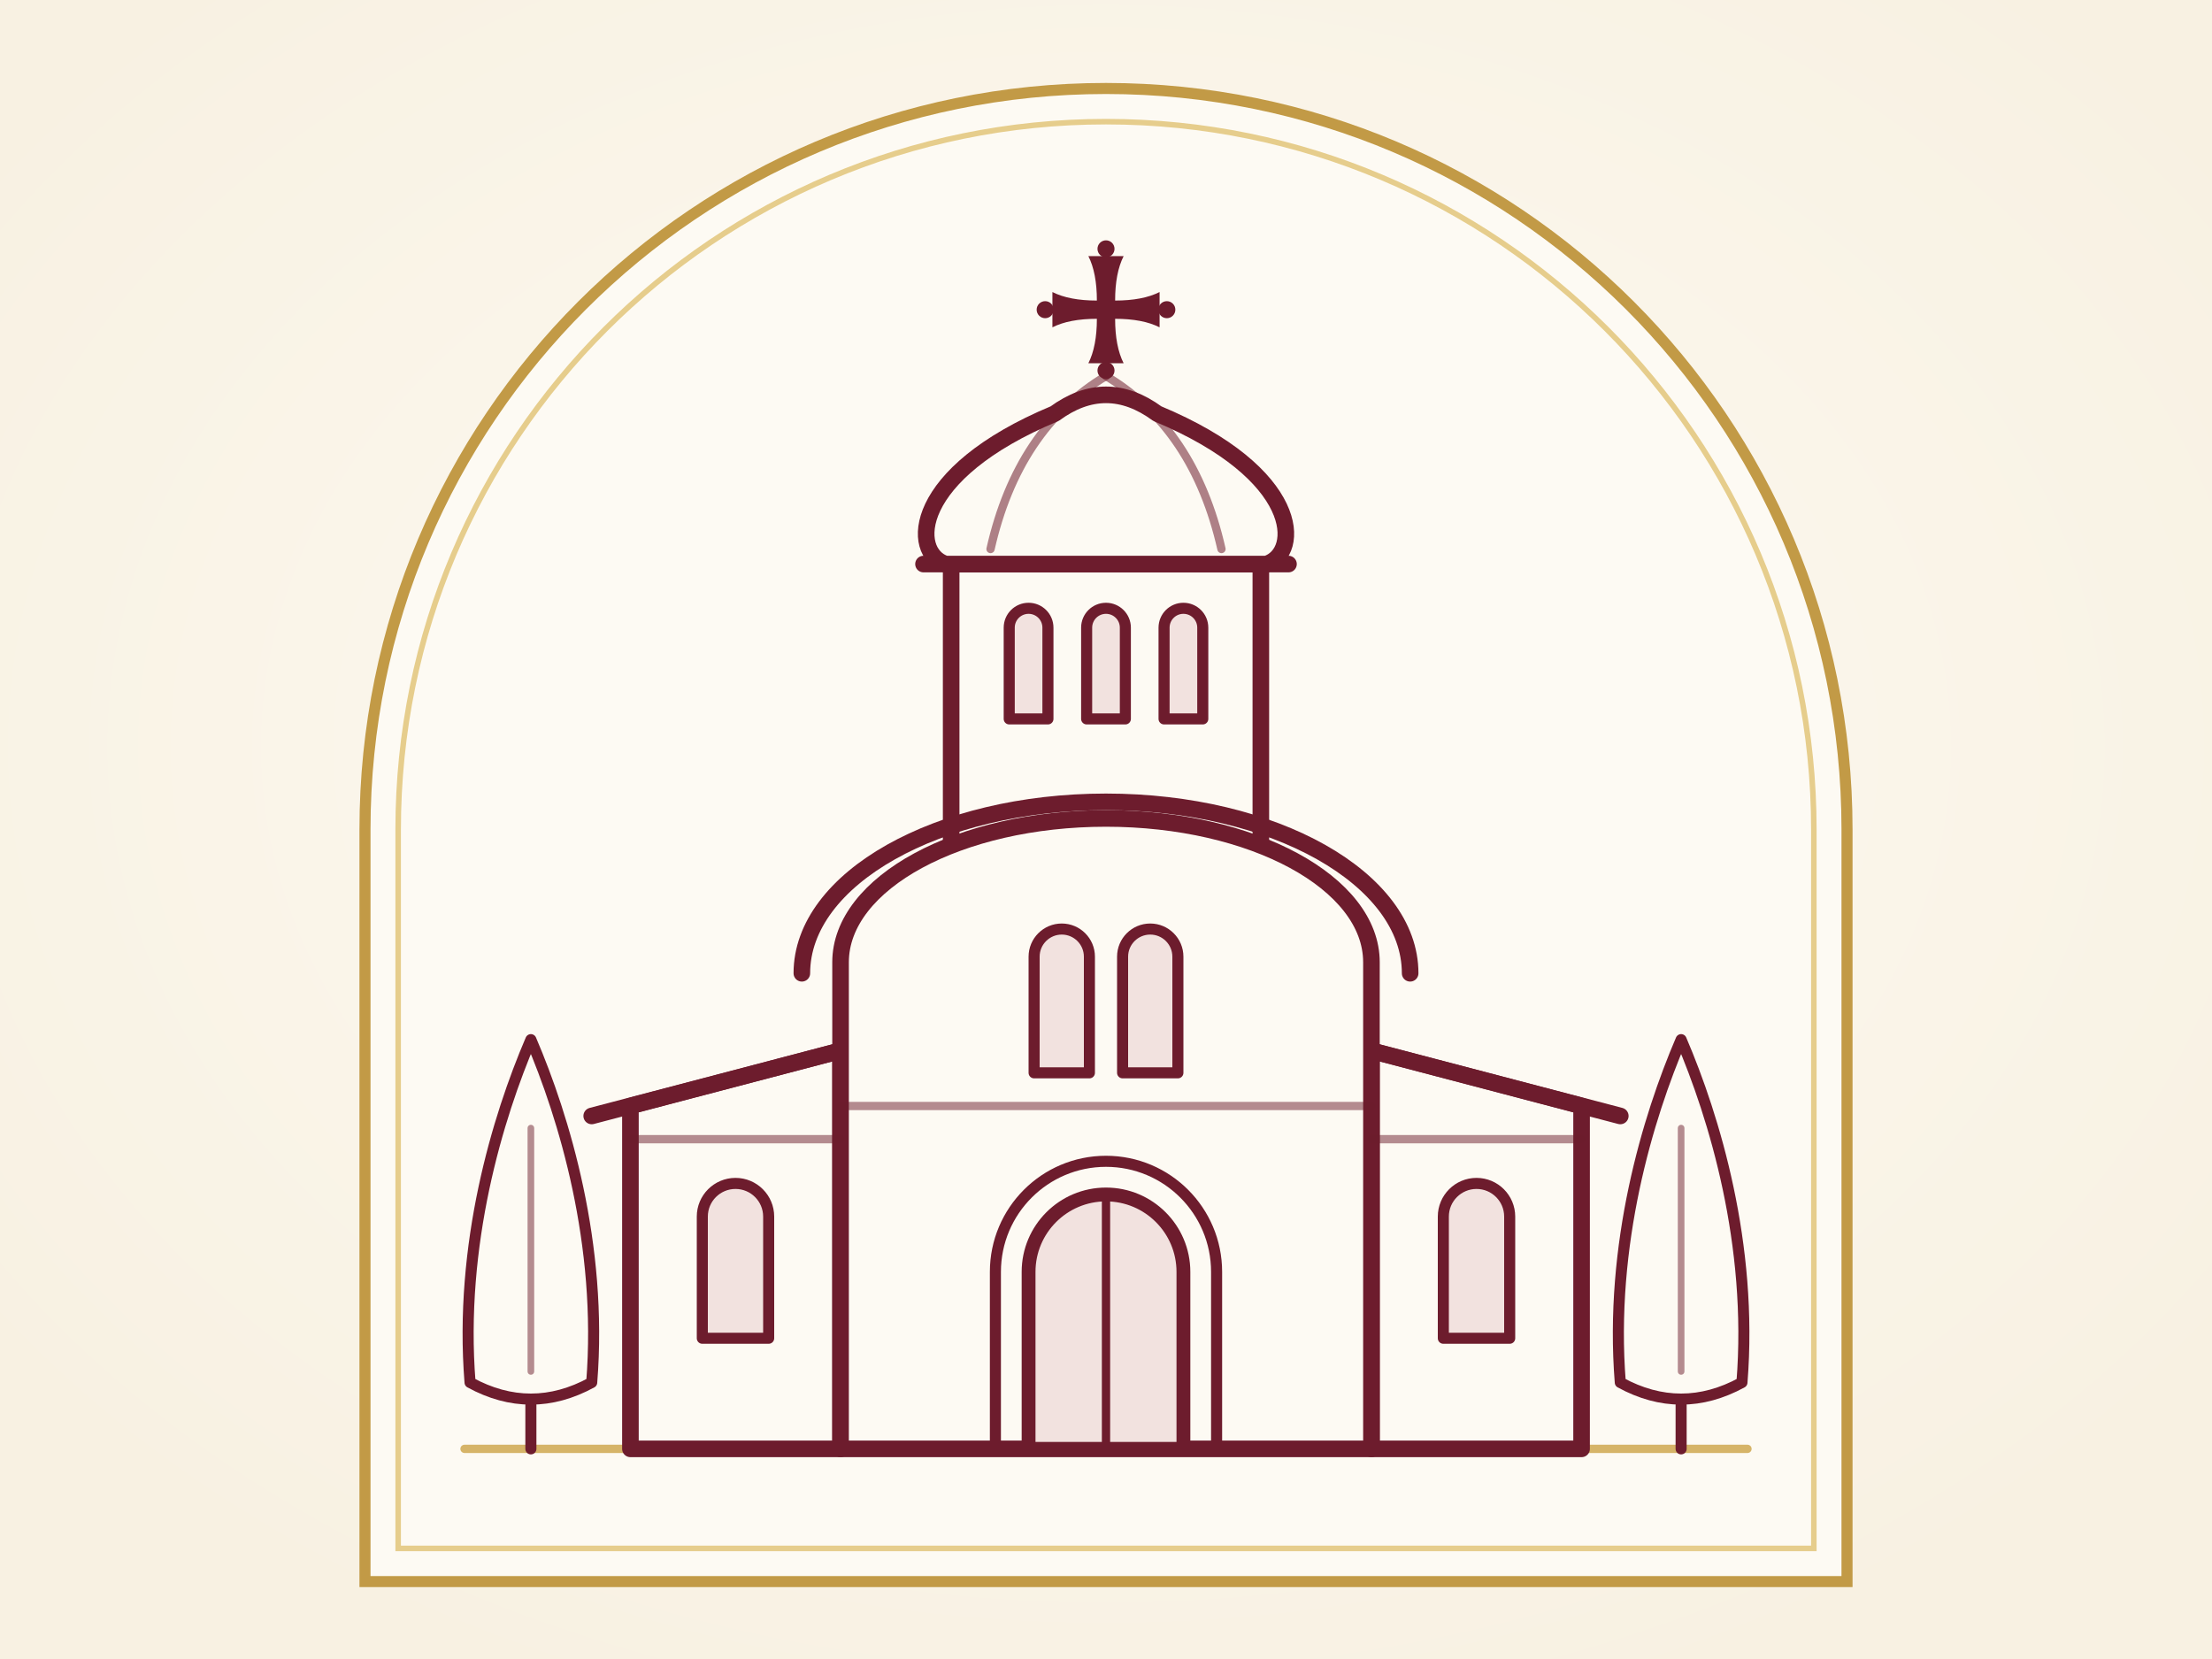
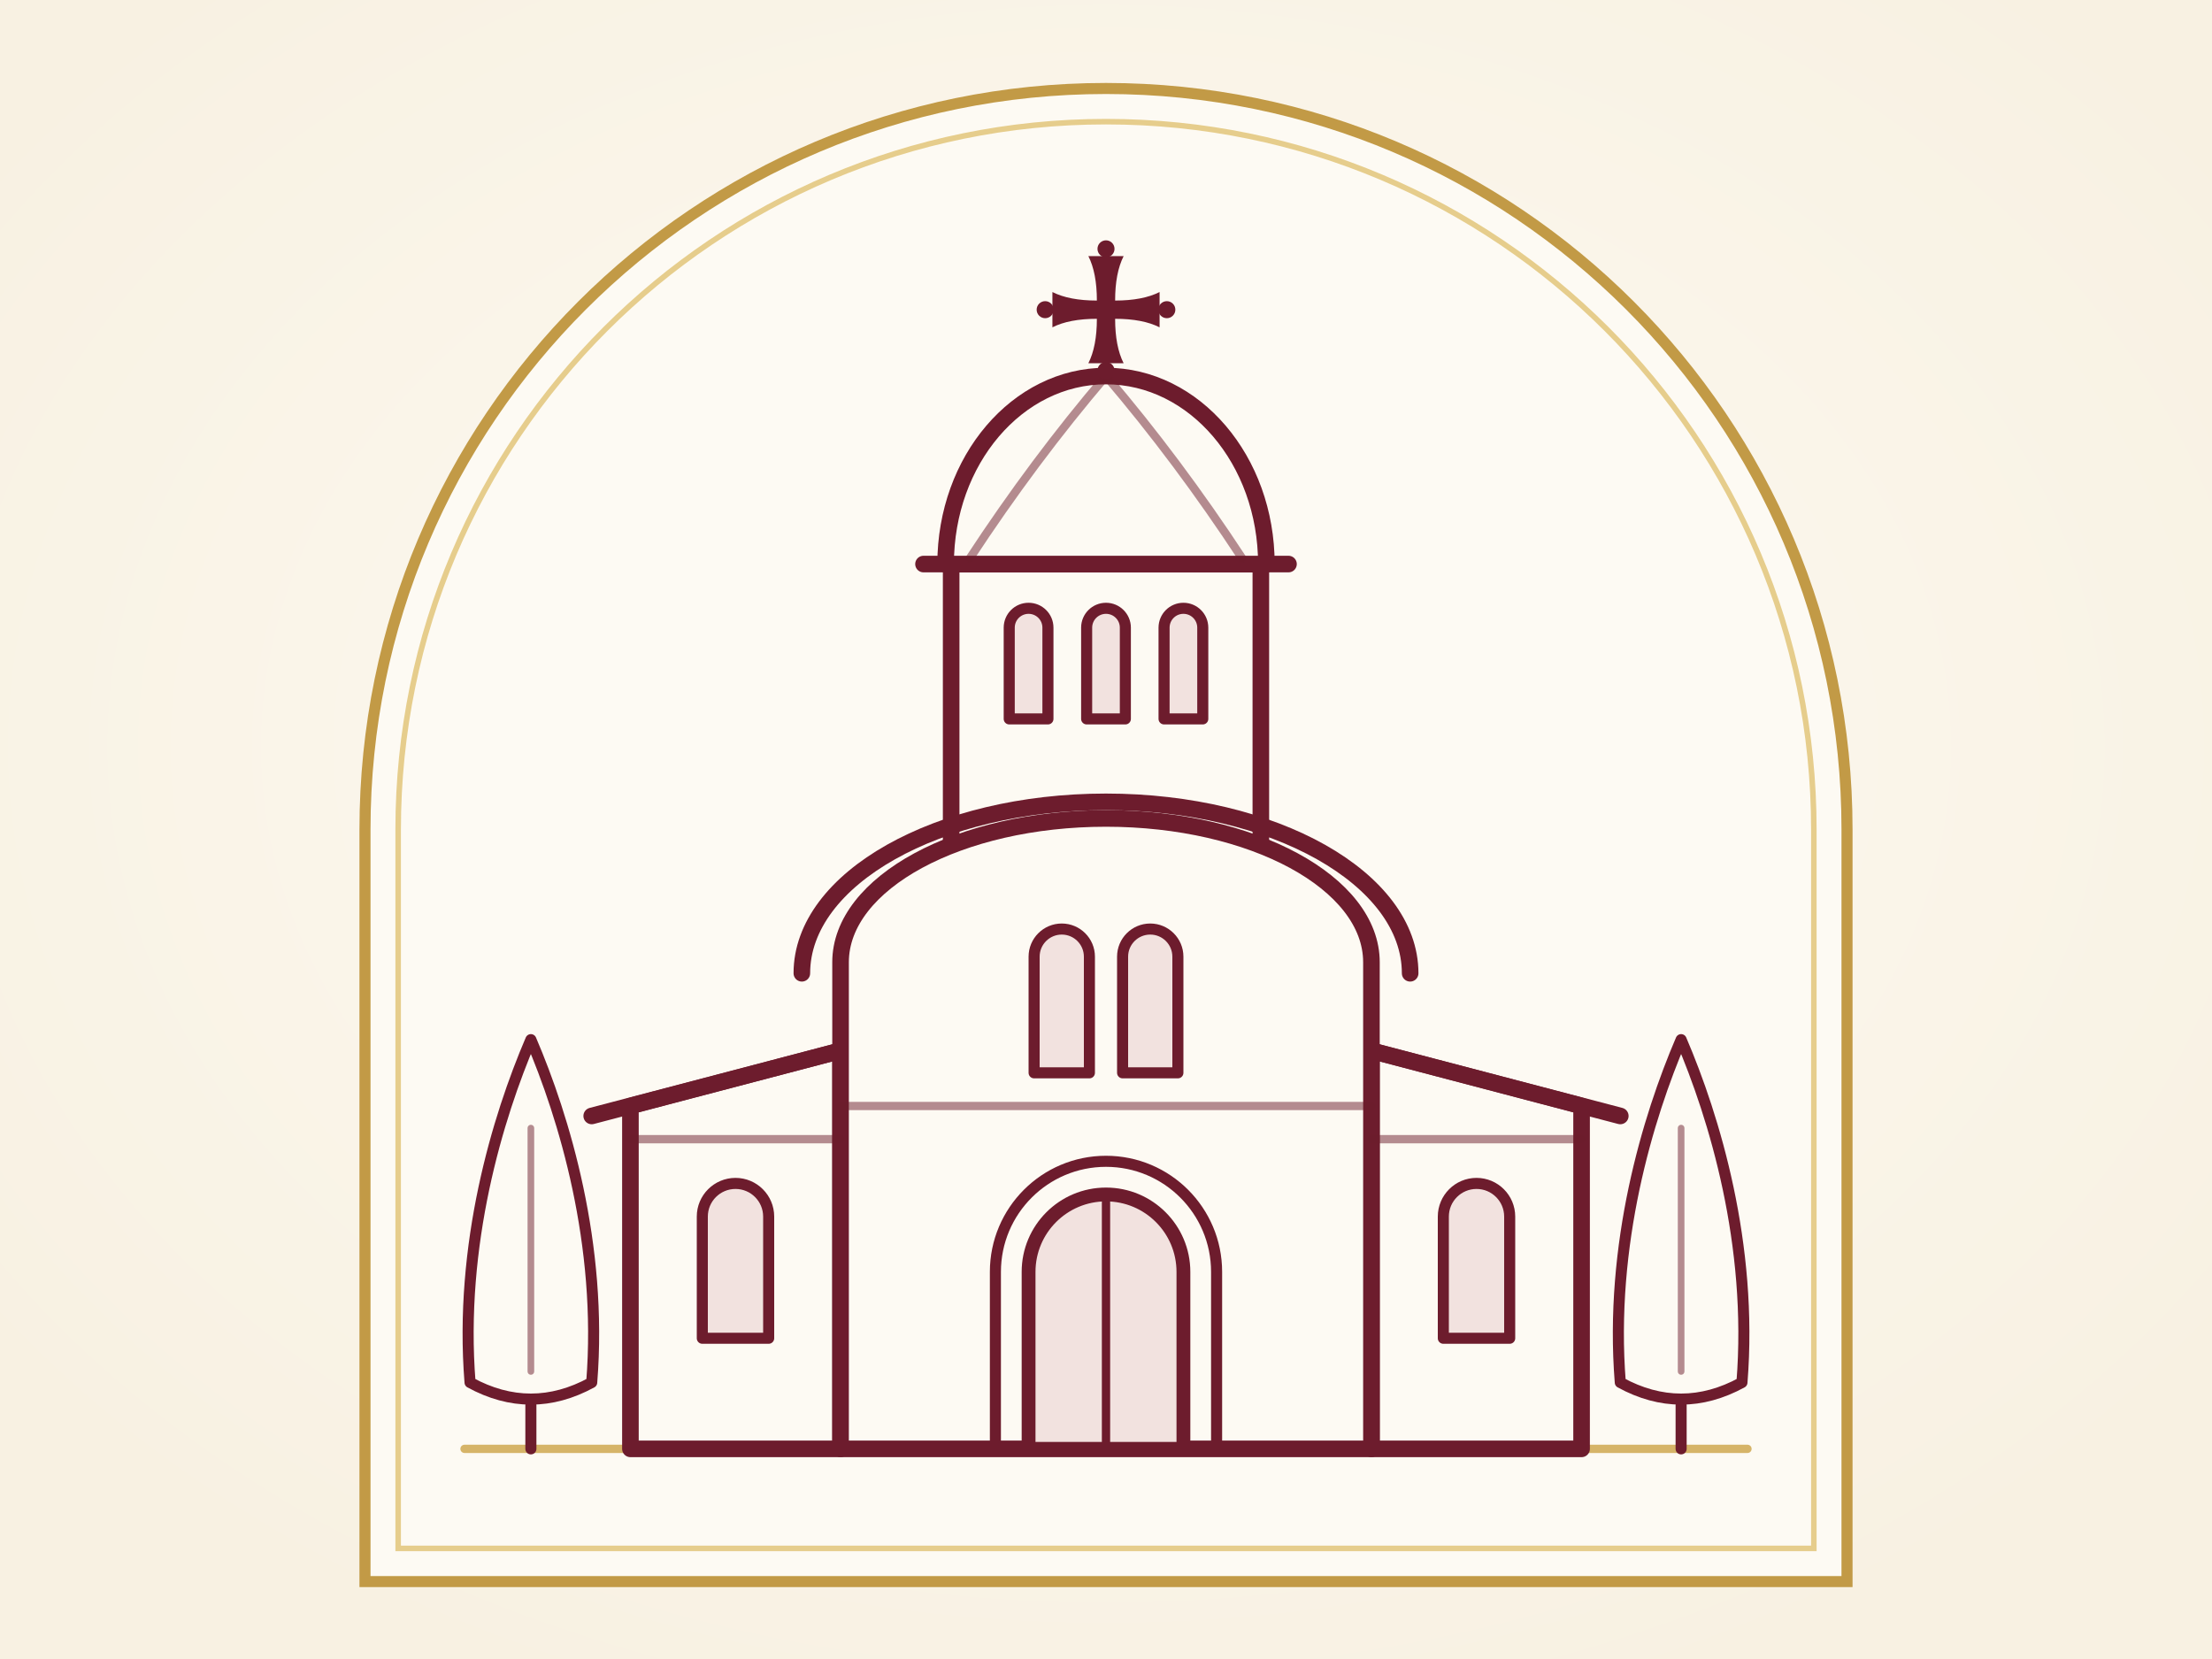
<svg xmlns="http://www.w3.org/2000/svg" viewBox="0 0 400 300" role="img" aria-labelledby="church-title">
  <defs>
    <radialGradient id="church-bg" cx="50%" cy="45%" r="62%">
      <stop offset="0" stop-color="#fdfaf3" />
      <stop offset="1" stop-color="#f8f1e2" />
    </radialGradient>
  </defs>
  <rect width="400" height="300" fill="url(#church-bg)" />
  <path d="M66 286V150A134 134 0 0 1 334 150V286Z" fill="#fdfaf3" stroke="#c29a46" stroke-width="2" />
  <path d="M72 280V150A128 128 0 0 1 328 150V280Z" fill="none" stroke="#e6cd8c" stroke-width="1" />
  <g fill="none" stroke="#6d1c2d" stroke-width="3" stroke-linecap="round" stroke-linejoin="round">
    <line x1="84" y1="262" x2="316" y2="262" stroke="#d6b468" stroke-width="1.5" />
    <path d="M96 188C102 202 109 225 107 250Q96 256 85 250C83 225 90 202 96 188Z" fill="#fdfaf3" stroke-width="2" />
    <path d="M96 204V248" stroke-width="1.2" stroke-opacity="0.5" />
    <line x1="96" y1="253" x2="96" y2="262" stroke-width="2" />
    <path d="M304 188C310 202 317 225 315 250Q304 256 293 250C291 225 298 202 304 188Z" fill="#fdfaf3" stroke-width="2" />
    <path d="M304 204V248" stroke-width="1.2" stroke-opacity="0.5" />
    <line x1="304" y1="253" x2="304" y2="262" stroke-width="2" />
    <rect x="172" y="102" width="56" height="58" fill="#fdfaf3" />
    <path d="M182.5 130V113.5A3.5 3.5 0 0 1 189.5 113.5V130Z" fill="#f2e2df" stroke-width="2" />
    <path d="M196.5 130V113.5A3.5 3.5 0 0 1 203.5 113.5V130Z" fill="#f2e2df" stroke-width="2" />
    <path d="M210.5 130V113.5A3.5 3.5 0 0 1 217.5 113.5V130Z" fill="#f2e2df" stroke-width="2" />
    <line x1="167" y1="102" x2="233" y2="102" />
-     <path d="M171 102C164.62 99.96 164.62 85.68 190.72 74.8Q200 68 209.28 74.8C235.38 85.68 235.38 99.96 229 102Z" fill="#fdfaf3" />
-     <path d="M200 68Q184.05 77.52 179.12 99.28" stroke-width="1.5" stroke-opacity="0.55" />
-     <path d="M200 68Q215.95 77.52 220.88 99.28" stroke-width="1.5" stroke-opacity="0.55" />
+     <path d="M171 102A29 34 0 0 1 229 102Z" fill="#fdfaf3" />
+     <path d="M200 68Q186.95 83.3 175.35 101" stroke-width="1.5" stroke-opacity="0.5" />
+     <path d="M200 68Q213.05 83.3 224.65 101" stroke-width="1.5" stroke-opacity="0.5" />
    <path d="M198.35 54.35Q198.35 49.36 196.81 46.31L203.19 46.31Q201.65 49.36 201.65 54.35Q206.64 54.35 209.69 52.81L209.69 59.19Q206.64 57.65 201.65 57.65Q201.65 62.64 203.19 65.69L196.81 65.69Q198.35 62.64 198.35 57.65Q193.36 57.65 190.31 59.19L190.31 52.81Q193.36 54.35 198.35 54.35Z" fill="#6d1c2d" stroke="none" />
    <circle cx="200" cy="45" r="1.54" fill="#6d1c2d" stroke="none" />
    <circle cx="211" cy="56" r="1.54" fill="#6d1c2d" stroke="none" />
    <circle cx="200" cy="67" r="1.54" fill="#6d1c2d" stroke="none" />
    <circle cx="189" cy="56" r="1.54" fill="#6d1c2d" stroke="none" />
    <path d="M114 262V200L152 190V262Z" fill="#fdfaf3" />
    <path d="M286 262V200L248 190V262Z" fill="#fdfaf3" />
    <line x1="107" y1="201.8" x2="152" y2="190" />
    <line x1="293" y1="201.8" x2="248" y2="190" />
    <path d="M127 242V220A6 6 0 0 1 139 220V242Z" fill="#f2e2df" stroke-width="2" />
    <path d="M261 242V220A6 6 0 0 1 273 220V242Z" fill="#f2e2df" stroke-width="2" />
    <path d="M152 262V174A48 26 0 0 1 248 174V262Z" fill="#fdfaf3" />
    <path d="M145 176A55 31 0 0 1 255 176" />
    <path d="M180 262V230A20 20 0 0 1 220 230V262Z" stroke-width="2" />
    <path d="M186 262V230A14 14 0 0 1 214 230V262Z" fill="#f2e2df" stroke-width="2.5" />
    <line x1="200" y1="216" x2="200" y2="262" stroke-width="1.5" />
    <path d="M187 194V173A5 5 0 0 1 197 173V194Z" fill="#f2e2df" stroke-width="2" />
    <path d="M203 194V173A5 5 0 0 1 213 173V194Z" fill="#f2e2df" stroke-width="2" />
    <line x1="152" y1="200" x2="248" y2="200" stroke-width="1.5" stroke-opacity="0.5" />
    <line x1="114" y1="206" x2="152" y2="206" stroke-width="1.5" stroke-opacity="0.5" />
    <line x1="248" y1="206" x2="286" y2="206" stroke-width="1.5" stroke-opacity="0.5" />
  </g>
</svg>
